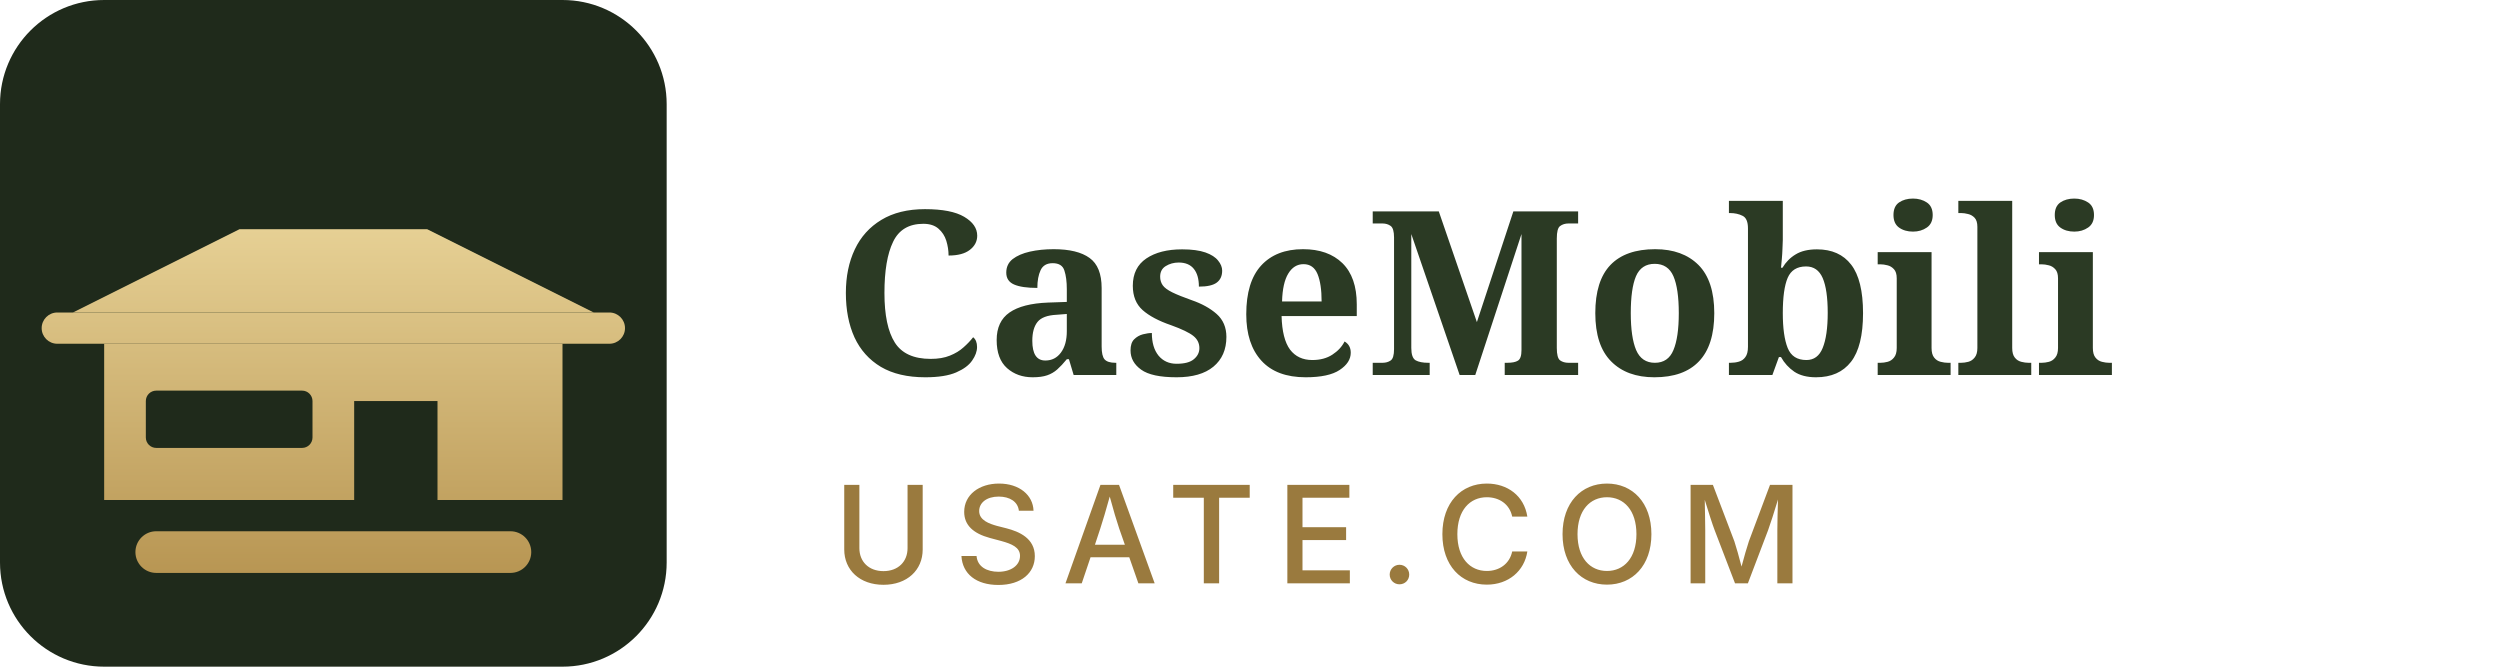
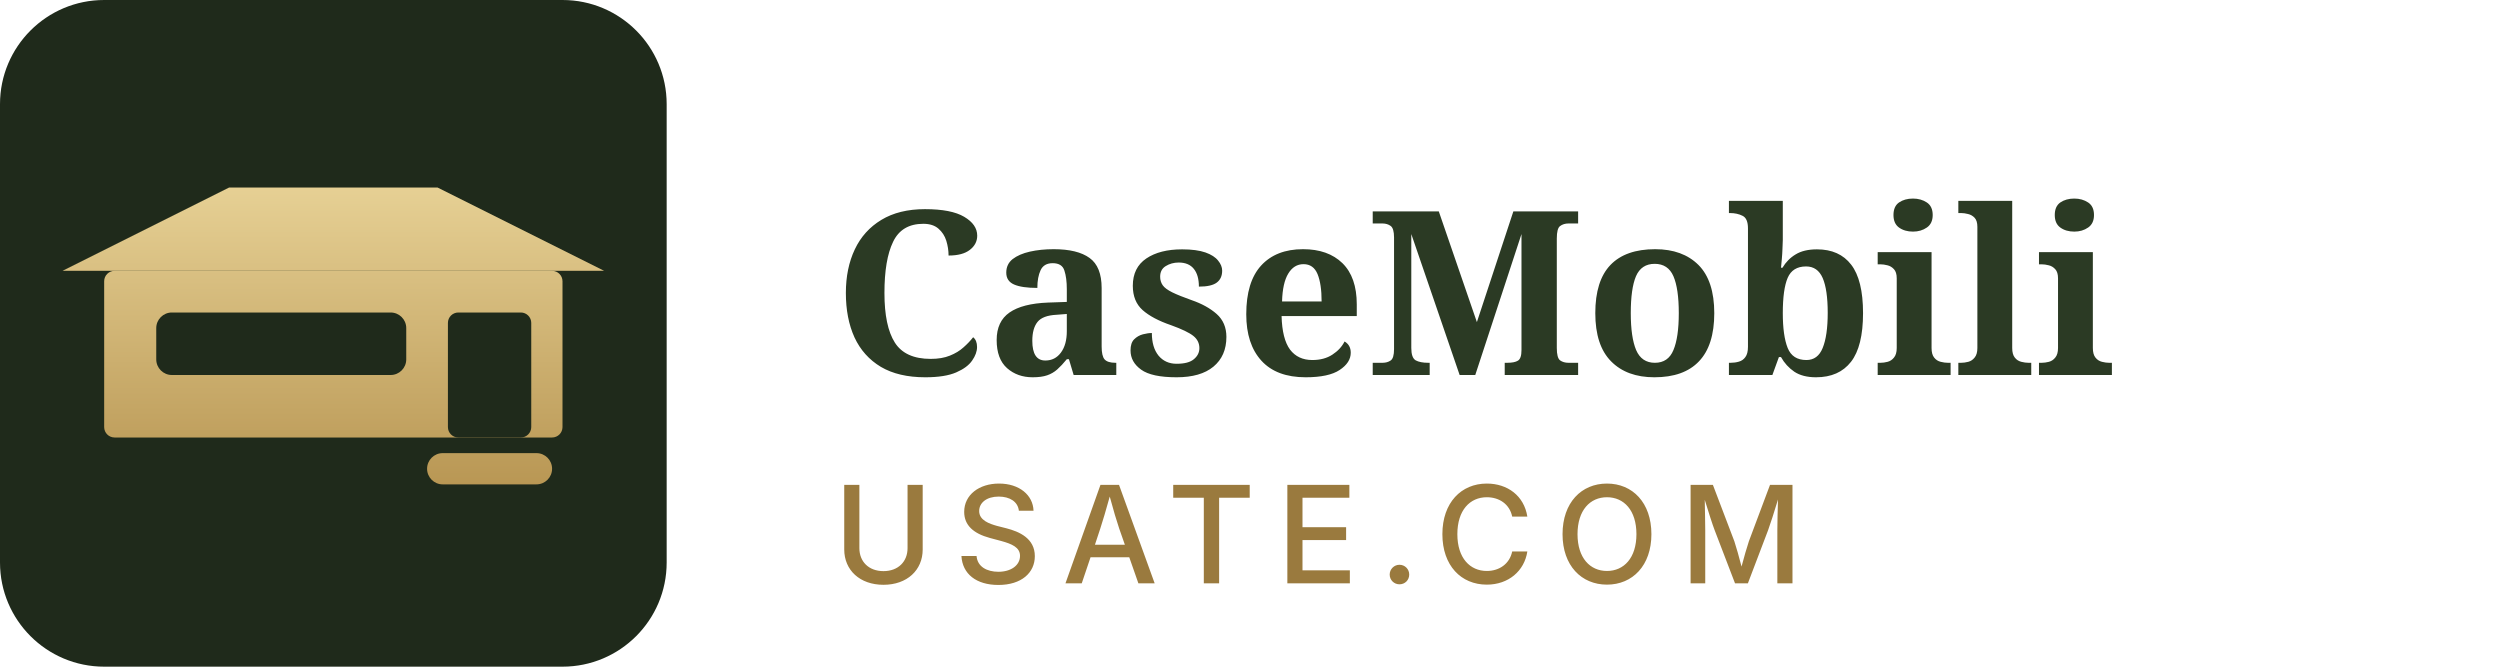
<svg xmlns="http://www.w3.org/2000/svg" viewBox="0 0 240 64" role="img" aria-label="CaseMobiliUsate.com">
  <defs>
-     <linearGradient id="cmu" x1="32" y1="22" x2="32" y2="55" gradientUnits="userSpaceOnUse">
+     <linearGradient id="cmu" x1="32" y1="18" x2="32" y2="47" gradientUnits="userSpaceOnUse">
      <stop offset="0" stop-color="#E6D094" />
      <stop offset="1" stop-color="#B89653" />
    </linearGradient>
  </defs>
  <rect x="0" y="0" width="64" height="64" rx="10" fill="#1F2A1B" />
-   <path d="M23 22 H41 L57 30 H7 Z" fill="url(#cmu)" />
-   <rect x="4" y="30" width="56" height="3" rx="1.5" fill="url(#cmu)" />
-   <path d="M10 33 H54 V48 H42 V38.5 H34 V48 H10 Z" fill="url(#cmu)" />
-   <rect x="14" y="37.5" width="16" height="5.5" rx="1" fill="#1F2A1B" />
-   <rect x="13" y="51" width="38" height="4" rx="2" fill="url(#cmu)" />
+   <path d="M22 18 H42 L58 26 H6 Z" fill="url(#cmu)" />
+   <rect x="10" y="26" width="44" height="16" rx="1" fill="url(#cmu)" />
+   <rect x="15" y="30" width="24" height="6" rx="1.5" fill="#1F2A1B" />
+   <rect x="43" y="30" width="8" height="12" rx="1" fill="#1F2A1B" />
+   <rect x="41" y="43.5" width="12" height="3" rx="1.5" fill="url(#cmu)" />
  <text x="80" y="36" font-family="Cormorant Garamond, Lora, Georgia, serif" font-weight="600" font-size="22" fill="#2B3A24">CaseMobili</text>
  <text x="80" y="56" font-family="Inter, sans-serif" font-weight="500" font-size="13" letter-spacing="2" fill="#9A7A3E">USATE.COM</text>
</svg>
